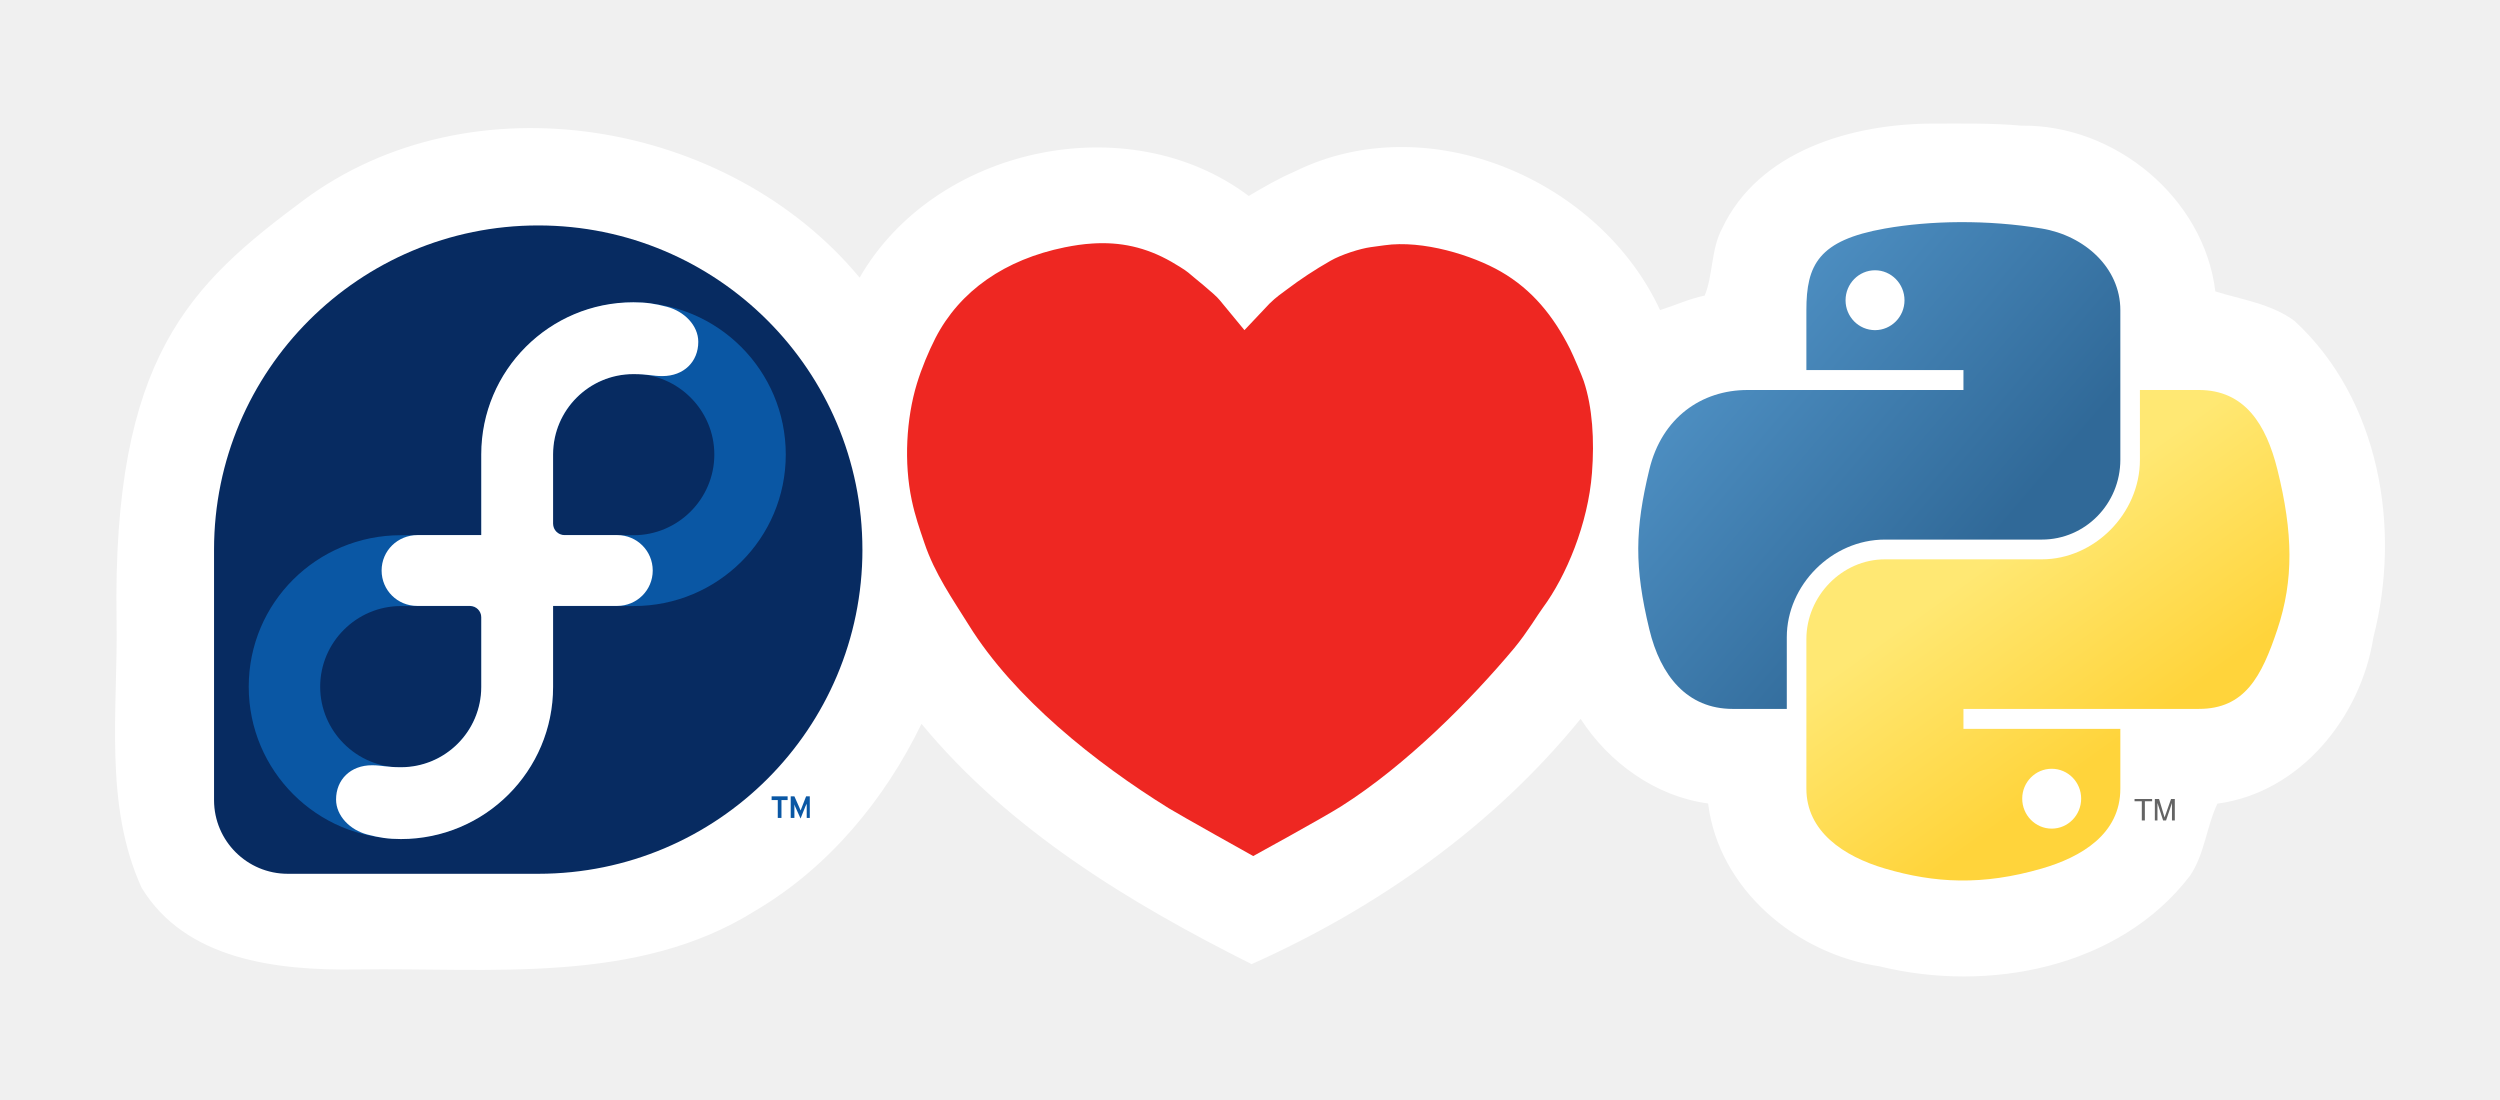
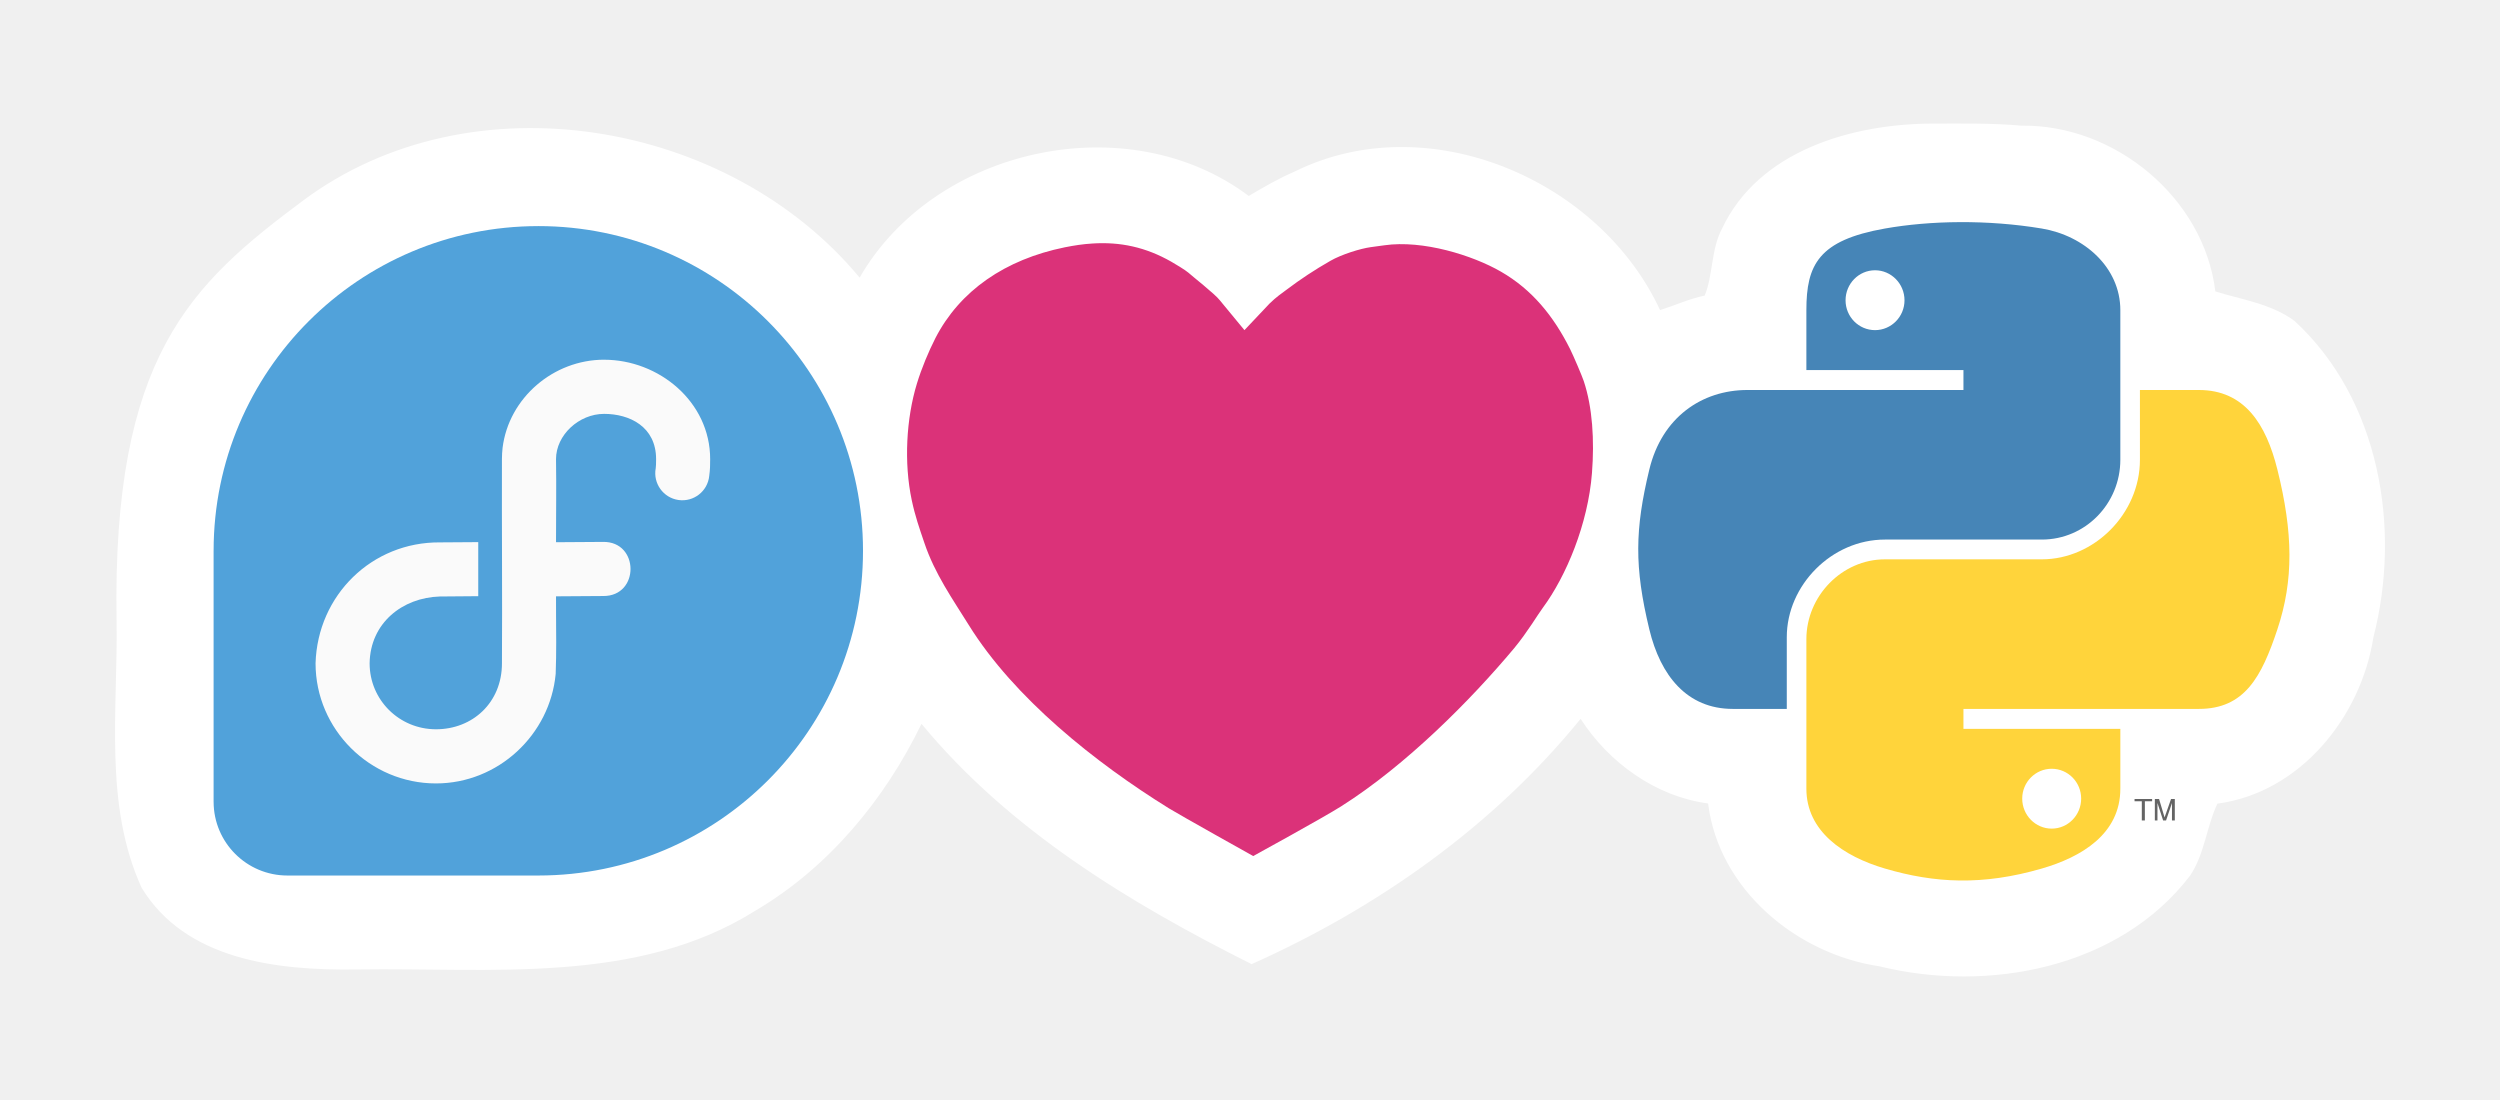
- <svg xmlns="http://www.w3.org/2000/svg" xmlns:xlink="http://www.w3.org/1999/xlink" width="100mm" height="44mm" viewBox="0 0 354.331 155.906" id="svg2" version="1.1">
-   <defs id="defs4">
-     <linearGradient xlink:href="#linearGradient4689" id="linearGradient1478" gradientUnits="userSpaceOnUse" gradientTransform="matrix(0.562541,0,0,0.567972,384.125,231.5083)" x1="26.649" y1="20.604" x2="135.665" y2="114.398" />
-     <linearGradient id="linearGradient4689">
-       <stop style="stop-color:#5a9fd4;stop-opacity:1;" offset="0" id="stop4691" />
-       <stop style="stop-color:#306998;stop-opacity:1;" offset="1" id="stop4693" />
-     </linearGradient>
-     <linearGradient xlink:href="#linearGradient4671" id="linearGradient1475" gradientUnits="userSpaceOnUse" gradientTransform="matrix(0.562541,0,0,0.567972,384.125,231.5083)" x1="150.961" y1="192.352" x2="112.031" y2="137.273" />
-     <linearGradient id="linearGradient4671">
-       <stop style="stop-color:#ffd43b;stop-opacity:1;" offset="0" id="stop4673" />
-       <stop style="stop-color:#ffe873;stop-opacity:1" offset="1" id="stop4675" />
-     </linearGradient>
-   </defs>
+ <svg xmlns="http://www.w3.org/2000/svg" width="100mm" height="44mm" viewBox="0 0 354.331 155.906" id="svg2" version="1.1">
+   <defs id="defs4" />
  <g style="display:inline" id="g11879" transform="translate(-120.0616,-210.7989)">
    <path style="fill:#ffffff;fill-opacity:1;fill-rule:nonzero;stroke:none" d="m 394.053,228.315 c -11.404,0.009 -24.725,3.792 -29.95,14.938 -1.529,2.891 -1.272,6.728 -2.435,9.439 -2.178,0.451 -4.209,1.392 -6.321,2.06 -8.605,-18.573 -32.982,-28.96 -51.798,-19.634 -2.253,0.965 -4.422,2.221 -6.499,3.456 -17.127,-12.877 -44.53,-6.913 -55.15,11.575 -18.598,-22.429 -55.092,-28.639 -78.847,-10.949 -15.963,11.887 -27.09,22.085 -26.47,59.556 0.208,12.542 -1.85,26.029 3.551,37.871 6.19,10.147 18.928,11.757 30.552,11.576 18.749,-0.292 39.668,2.231 56.464,-8.348 10.351,-6.103 18.311,-15.73 23.518,-26.467 12.454,15.082 29.508,25.395 46.789,34.061 17.831,-7.964 34.263,-19.548 46.629,-34.767 4.026,6.231 10.629,11.005 18.069,11.994 1.513,12.188 12.525,21.334 24.304,23.086 15.395,3.784 33.948,0.27 43.981,-12.819 2.092,-3.05 2.397,-7.16 3.906,-10.242 11.725,-1.567 20.344,-12.271 22.102,-23.564 3.981,-15.435 0.896,-33.697 -11.148,-44.825 -3.253,-2.457 -7.695,-3.087 -11.252,-4.211 -1.612,-13.279 -14.261,-23.691 -27.511,-23.492 -4.15,-0.38 -8.321,-0.29 -12.483,-0.292 z" id="path11883" />
-     <g style="display:inline" id="g12820" transform="matrix(0.6831707,0,0,0.6831707,42.23904,72.47653)">
-       <g id="g11958" transform="matrix(0.7901929,0,0,0.7901929,-645.2206,-128.5741)">
-         <path id="path11960" style="fill:#072b61;fill-opacity:1;fill-rule:nonzero;stroke:none" d="m 1187.118,563.246 c 0,-47.007 -38.108,-85.116 -85.115,-85.116 -46.986,0 -85.078,38.077 -85.112,85.056 l 0,-0.003 0,65.866 0,0.003 c 0.026,10.667 8.676,19.302 19.35,19.302 l 0.093,-0.003 0.01,0.003 65.698,0 c 46.992,-0.018 85.081,-38.113 85.081,-85.108" />
-         <path id="path11962" style="fill:#0a57a4;fill-opacity:1;fill-rule:nonzero;stroke:none" d="m 1127.058,498.342 c -22.063,0 -39.939,17.876 -39.939,39.939 l 0,21.182 -21.182,0 c -22.063,0 -39.939,17.716 -39.939,39.777 -10e-5,22.062 17.876,39.939 39.939,39.939 22.062,10e-6 39.939,-17.877 39.939,-39.939 l 0,-21.182 21.182,0 c 22.062,0 39.939,-17.715 39.939,-39.777 0,-22.063 -17.878,-39.939 -39.939,-39.939 z m 0,18.757 c 11.646,0 21.182,9.535 21.182,21.182 0,11.644 -9.537,21.182 -21.182,21.182 l -0.162,0 -17.948,0 c -1.647,0 -3.072,-1.428 -3.072,-3.072 l 0,-18.11 c 0.021,-11.632 9.552,-21.182 21.182,-21.182 z m -61.121,60.96 18.11,0 c 1.644,0 3.072,1.266 3.072,2.911 l 0,18.272 c -0.015,11.628 -9.55,21.182 -21.182,21.182 -11.644,0 -21.182,-9.538 -21.182,-21.182 0,-11.646 9.538,-21.182 21.182,-21.182 z m 97.342,49.964 0,0.97 1.617,0 0,4.689 0.97,0 0,-4.689 1.617,0 0,-0.97 z m 5.013,0 0,5.659 0.97,0 0,-3.072 0,-0.485 0.161,0.485 1.455,3.234 1.294,-3.234 0.323,-0.647 0,0.647 0,3.072 0.808,0 0,-5.659 -0.97,0 -1.132,2.911 -0.323,0.808 -0.323,-0.808 -1.294,-2.911 -0.97,0 z" />
-         <path id="path11964" style="fill:#ffffff;fill-opacity:1;fill-rule:nonzero;stroke:none" d="m 1087.045,559.425 0,-21.144 0,-0.028 c 0,-22.063 17.884,-39.947 39.947,-39.947 3.348,0 5.726,0.376 8.826,1.188 4.517,1.184 8.206,4.885 8.209,9.195 0,5.208 -3.779,8.994 -9.429,8.994 -2.693,0 -3.665,-0.515 -7.608,-0.515 -11.631,0 -21.062,9.42 -21.083,21.052 l 0,18.227 0,0.003 c 0,1.644 1.331,2.977 2.977,2.977 l 0.01,0 13.845,0 c 5.16,0 9.325,4.128 9.329,9.301 0,5.177 -4.171,9.297 -9.329,9.297 l -16.831,0 0,21.235 0,0.028 c 0,22.06 -17.886,39.947 -39.947,39.947 -3.347,0 -5.726,-0.378 -8.823,-1.188 -4.518,-1.182 -8.21,-4.886 -8.211,-9.194 0,-5.208 3.781,-8.995 9.43,-8.995 2.69,0 3.666,0.517 7.605,0.517 11.632,0 21.066,-9.422 21.085,-21.053 l 0,-18.321 c 0,-1.642 -1.333,-2.972 -2.978,-2.972 l -0.01,0 -13.845,-0.003 c -5.16,0 -9.329,-4.117 -9.329,-9.292 0,-5.207 4.213,-9.306 9.429,-9.306 l 16.73,0" />
-       </g>
+     <g id="g211" style="stroke-width:0.675" transform="matrix(2.041631,0,0,2.041694,96.60536,24.63305)">
+       <path d="m 48.86,106.878 c -12.445,0 -22.534,10.083 -22.542,22.525 h -0.001 v 17.445 h 0.001 c 0.006,2.825 2.297,5.112 5.123,5.112 0.007,0 0.018,0 0.025,0 h 0.001 17.399 c 12.446,-0.007 22.534,-10.095 22.534,-22.541 0,-12.451 -10.092,-22.542 -22.542,-22.542 z" style="fill:#51a2da;fill-opacity:1;fill-rule:nonzero;stroke:none;stroke-width:0.238" id="path244" />
+       <path d="m 53.428,116.152 c -3.515,0 -6.62,2.647 -7.05,6.12 -0.029,0.291 -0.043,0.501 -0.044,0.765 -0.015,4.691 0.03,9.678 0.001,14.194 0,2.723 -2.034,4.577 -4.58,4.577 -2.551,0 -4.607,-2.037 -4.607,-4.581 0.043,-2.792 2.271,-4.56 4.878,-4.637 h 0.024 l 2.639,-0.022 v -3.752 l -2.64,0.018 c -4.743,-0.044 -8.516,3.67 -8.654,8.394 0,4.592 3.779,8.339 8.359,8.339 4.322,0 7.918,-3.38 8.311,-7.606 0.057,-1.439 0.03,-3.332 0.03,-3.332 0.007,-0.781 -0.015,-0.499 -0.007,-2.05 l 3.28,-0.022 c 2.54,0.019 2.515,-3.809 -0.025,-3.756 l -3.255,0.022 c 0,-1.925 0.03,-3.842 0,-5.771 0.004,-1.668 1.587,-3.139 3.34,-3.139 1.754,0 3.608,0.877 3.608,3.143 0,0.324 -0.008,0.512 -0.026,0.631 -0.196,1.051 0.524,2.053 1.582,2.205 1.058,0.15 2.028,-0.612 2.133,-1.676 0.061,-0.421 0.064,-0.79 0.064,-1.161 0,-3.998 -3.575,-6.901 -7.36,-6.901 z" style="fill:#fafafa;fill-opacity:1;fill-rule:nonzero;stroke:none;stroke-width:0.238" id="path246" />
    </g>
-     <path style="display:inline;fill:#ee2722;fill-opacity:1;fill-rule:nonzero;stroke:none" id="path11966" d="m 274.842,245.315 c 3.998,-0.266 7.613,0.515 11.229,2.576 0.478,0.266 2.009,1.19 2.41,1.545 0.478,0.444 3.807,3.055 4.457,3.908 0.325,0.409 3.501,4.246 3.501,4.246 0,0 3.022,-3.215 3.558,-3.766 0.918,-0.906 1.779,-1.492 2.448,-1.99 1.951,-1.474 3.941,-2.789 6.179,-4.068 1.569,-0.906 4.266,-1.741 5.7,-1.936 0.402,-0.053 1.473,-0.195 1.951,-0.266 5.452,-0.782 12.51,1.421 16.508,3.731 4.419,2.54 7.46,6.289 9.813,10.978 0.516,1.048 1.702,3.837 1.932,4.53 1.243,3.713 1.53,8.403 1.167,13.039 -0.555,7.212 -3.654,14.62 -6.963,19.097 -0.67,0.888 -2.2,3.482 -4.055,5.72 -6.179,7.39 -15.322,16.592 -24.523,22.419 -2.582,1.634 -12.472,7.052 -12.472,7.052 0,0 -10.31,-5.756 -11.955,-6.768 -10.425,-6.466 -21.941,-15.633 -28.368,-25.989 -2.238,-3.606 -4.82,-7.248 -6.293,-11.653 -0.689,-2.025 -1.301,-3.766 -1.779,-6.022 -1.129,-5.312 -0.784,-11.565 0.727,-16.521 0.67,-2.203 1.664,-4.565 2.621,-6.448 3.462,-6.733 9.89,-11.156 18.344,-12.879 1.339,-0.266 2.621,-0.462 3.864,-0.533" />
-     <path d="m 423.625,327.09 0.434,0 0,-2.722 1.028,0 0,-0.324 -2.49,0 0,0.324 1.028,0 0,2.722 m 1.847,0 0.371,0 0,-2.486 0.805,2.486 0.413,0 0.839,-2.477 0,2.477 0.404,0 0,-3.046 -0.535,0 -0.916,2.61 -0.782,-2.61 -0.598,0 0,3.046" style="font-style:normal;font-weight:normal;font-size:15.164px;line-height:125%;font-family:'Bitstream Vera Sans';display:inline;fill:#646464;fill-opacity:1;stroke:none;stroke-width:1px;stroke-linecap:butt;stroke-linejoin:miter;stroke-opacity:1" id="text3004" />
-     <g id="g4179" transform="matrix(0.8303007,0,0,0.8303007,20.86766,40.34228)">
-       <path id="path1948" d="m 454.035,243.212 c -4.584,0.021 -8.961,0.412 -12.812,1.094 -11.346,2.005 -13.406,6.2 -13.406,13.938 l 0,10.219 26.812,0 0,3.406 -26.812,0 -10.062,0 c -7.792,0 -14.616,4.684 -16.75,13.594 -2.462,10.213 -2.571,16.586 0,27.25 1.906,7.938 6.458,13.594 14.25,13.594 l 9.219,0 0,-12.25 c 0,-8.85 7.657,-16.656 16.75,-16.656 l 26.781,0 c 7.455,0 13.406,-6.138 13.406,-13.625 l 0,-25.531 c 0,-7.266 -6.13,-12.725 -13.406,-13.938 -4.606,-0.767 -9.385,-1.115 -13.969,-1.094 z m -14.5,8.219 c 2.77,0 5.031,2.299 5.031,5.125 0,2.816 -2.262,5.094 -5.031,5.094 -2.779,0 -5.031,-2.277 -5.031,-5.094 0,-2.826 2.252,-5.125 5.031,-5.125 z" style="fill:url(#linearGradient1478);fill-opacity:1" />
-       <path id="path1950" d="m 484.754,271.868 0,11.906 c 0,9.231 -7.826,17 -16.75,17 l -26.781,0 c -7.336,0 -13.406,6.278 -13.406,13.625 l 0,25.531 c 0,7.266 6.319,11.54 13.406,13.625 8.487,2.496 16.626,2.947 26.781,0 6.75,-1.954 13.406,-5.888 13.406,-13.625 l 0,-10.219 -26.781,0 0,-3.406 26.781,0 13.406,0 c 7.792,0 10.696,-5.435 13.406,-13.594 2.799,-8.399 2.68,-16.476 0,-27.25 -1.926,-7.757 -5.604,-13.594 -13.406,-13.594 l -10.063,0 z m -15.062,64.656 c 2.779,0 5.031,2.277 5.031,5.094 0,2.826 -2.252,5.125 -5.031,5.125 -2.77,0 -5.031,-2.299 -5.031,-5.125 10e-6,-2.816 2.262,-5.094 5.031,-5.094 z" style="fill:url(#linearGradient1475);fill-opacity:1" />
+     <path style="display:inline;fill:#db3279;fill-opacity:1;fill-rule:nonzero;stroke:none" id="path11966" d="m 274.842,245.315 c 3.998,-0.266 7.613,0.515 11.229,2.576 0.478,0.266 2.009,1.19 2.41,1.545 0.478,0.444 3.807,3.055 4.457,3.908 0.325,0.409 3.501,4.246 3.501,4.246 0,0 3.022,-3.215 3.558,-3.766 0.918,-0.906 1.779,-1.492 2.448,-1.99 1.951,-1.474 3.941,-2.789 6.179,-4.068 1.569,-0.906 4.266,-1.741 5.7,-1.936 0.402,-0.053 1.473,-0.195 1.951,-0.266 5.452,-0.782 12.51,1.421 16.508,3.731 4.419,2.54 7.46,6.289 9.813,10.978 0.516,1.048 1.702,3.837 1.932,4.53 1.243,3.713 1.53,8.403 1.167,13.039 -0.555,7.212 -3.654,14.62 -6.963,19.097 -0.67,0.888 -2.2,3.482 -4.055,5.72 -6.179,7.39 -15.322,16.592 -24.523,22.419 -2.582,1.634 -12.472,7.052 -12.472,7.052 0,0 -10.31,-5.756 -11.955,-6.768 -10.425,-6.466 -21.941,-15.633 -28.368,-25.989 -2.238,-3.606 -4.82,-7.248 -6.293,-11.653 -0.689,-2.025 -1.301,-3.766 -1.779,-6.022 -1.129,-5.312 -0.784,-11.565 0.727,-16.521 0.67,-2.203 1.664,-4.565 2.621,-6.448 3.462,-6.733 9.89,-11.156 18.344,-12.879 1.339,-0.266 2.621,-0.462 3.864,-0.533" />
+     <g id="g1509" style="display:inline">
+       <path d="m 423.625,327.09 h 0.434 v -2.722 h 1.028 v -0.324 h -2.49 v 0.324 h 1.028 v 2.722 m 1.847,0 h 0.371 v -2.486 l 0.805,2.486 h 0.413 l 0.839,-2.477 v 2.477 h 0.404 v -3.046 h -0.535 l -0.916,2.61 -0.782,-2.61 h -0.598 v 3.046" style="font-style:normal;font-weight:normal;font-size:15.165px;line-height:125%;font-family:'Bitstream Vera Sans';display:inline;fill:#646464;fill-opacity:1;stroke:none;stroke-width:1px;stroke-linecap:butt;stroke-linejoin:miter;stroke-opacity:1" id="text3004" />
+       <path id="path1948" d="m 397.853,242.281 c -3.806,0.018 -7.44,0.342 -10.638,0.908 -9.421,1.664 -11.131,5.148 -11.131,11.572 v 8.485 h 22.262 v 2.828 h -22.262 -8.355 c -6.47,0 -12.135,3.889 -13.908,11.287 -2.044,8.48 -2.135,13.771 0,22.626 1.582,6.591 5.362,11.287 11.832,11.287 h 7.654 v -10.171 c 0,-7.348 6.358,-13.83 13.908,-13.83 h 22.236 c 6.19,0 11.131,-5.097 11.131,-11.313 v -21.199 c 0,-6.033 -5.09,-10.565 -11.131,-11.572 -3.824,-0.637 -7.792,-0.926 -11.598,-0.908 z m -12.039,6.824 c 2.3,0 4.177,1.909 4.177,4.255 0,2.338 -1.878,4.229 -4.177,4.229 -2.308,0 -4.177,-1.891 -4.177,-4.229 0,-2.347 1.87,-4.255 4.177,-4.255 z" style="fill:#4685b7;fill-opacity:1;stroke-width:0.83" />
+       <path id="path1950" d="m 423.359,266.074 v 9.886 c 0,7.664 -6.498,14.115 -13.908,14.115 h -22.236 c -6.091,0 -11.131,5.213 -11.131,11.313 v 21.199 c 0,6.033 5.246,9.582 11.131,11.313 7.047,2.072 13.805,2.447 22.236,0 5.605,-1.623 11.131,-4.888 11.131,-11.313 v -8.485 h -22.236 v -2.828 h 22.236 11.131 c 6.47,0 8.881,-4.513 11.131,-11.287 2.324,-6.974 2.225,-13.68 0,-22.626 -1.599,-6.441 -4.653,-11.287 -11.131,-11.287 z m -12.506,53.684 c 2.308,0 4.177,1.891 4.177,4.229 0,2.347 -1.87,4.255 -4.177,4.255 -2.3,0 -4.177,-1.909 -4.177,-4.255 10e-6,-2.338 1.878,-4.229 4.177,-4.229 z" style="fill:#ffd43b;fill-opacity:1;stroke-width:0.83" />
    </g>
  </g>
</svg>
